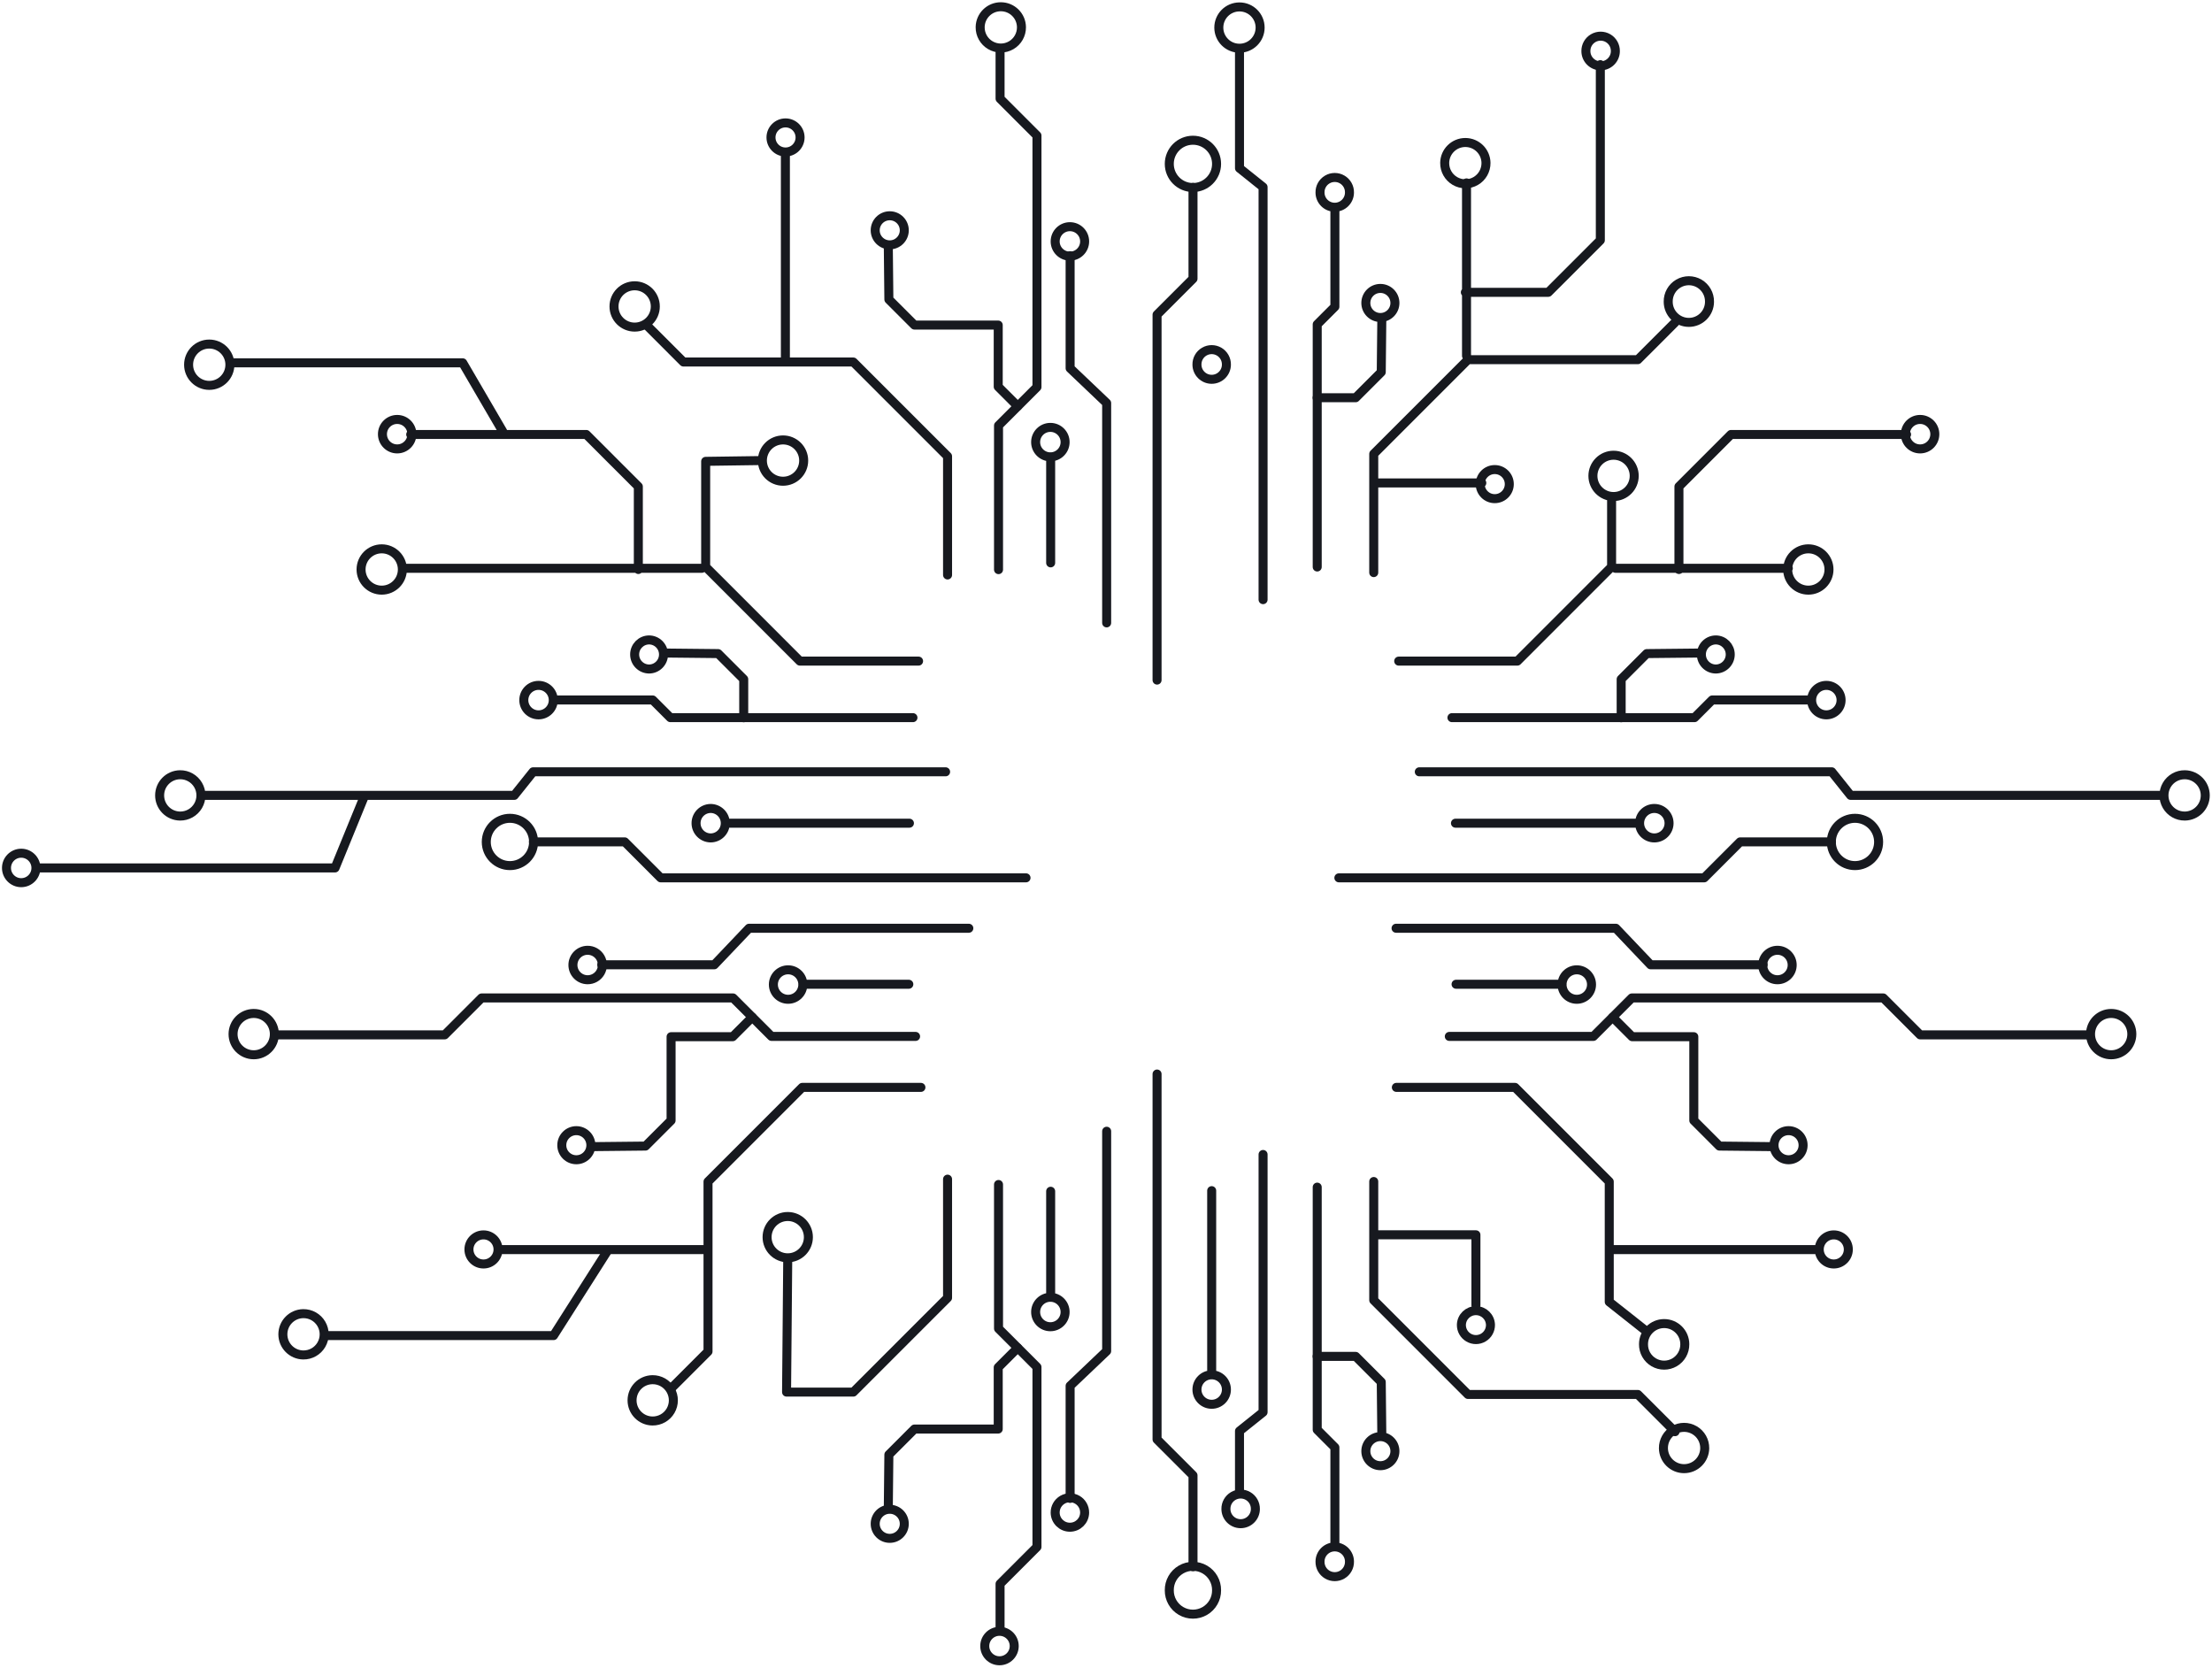
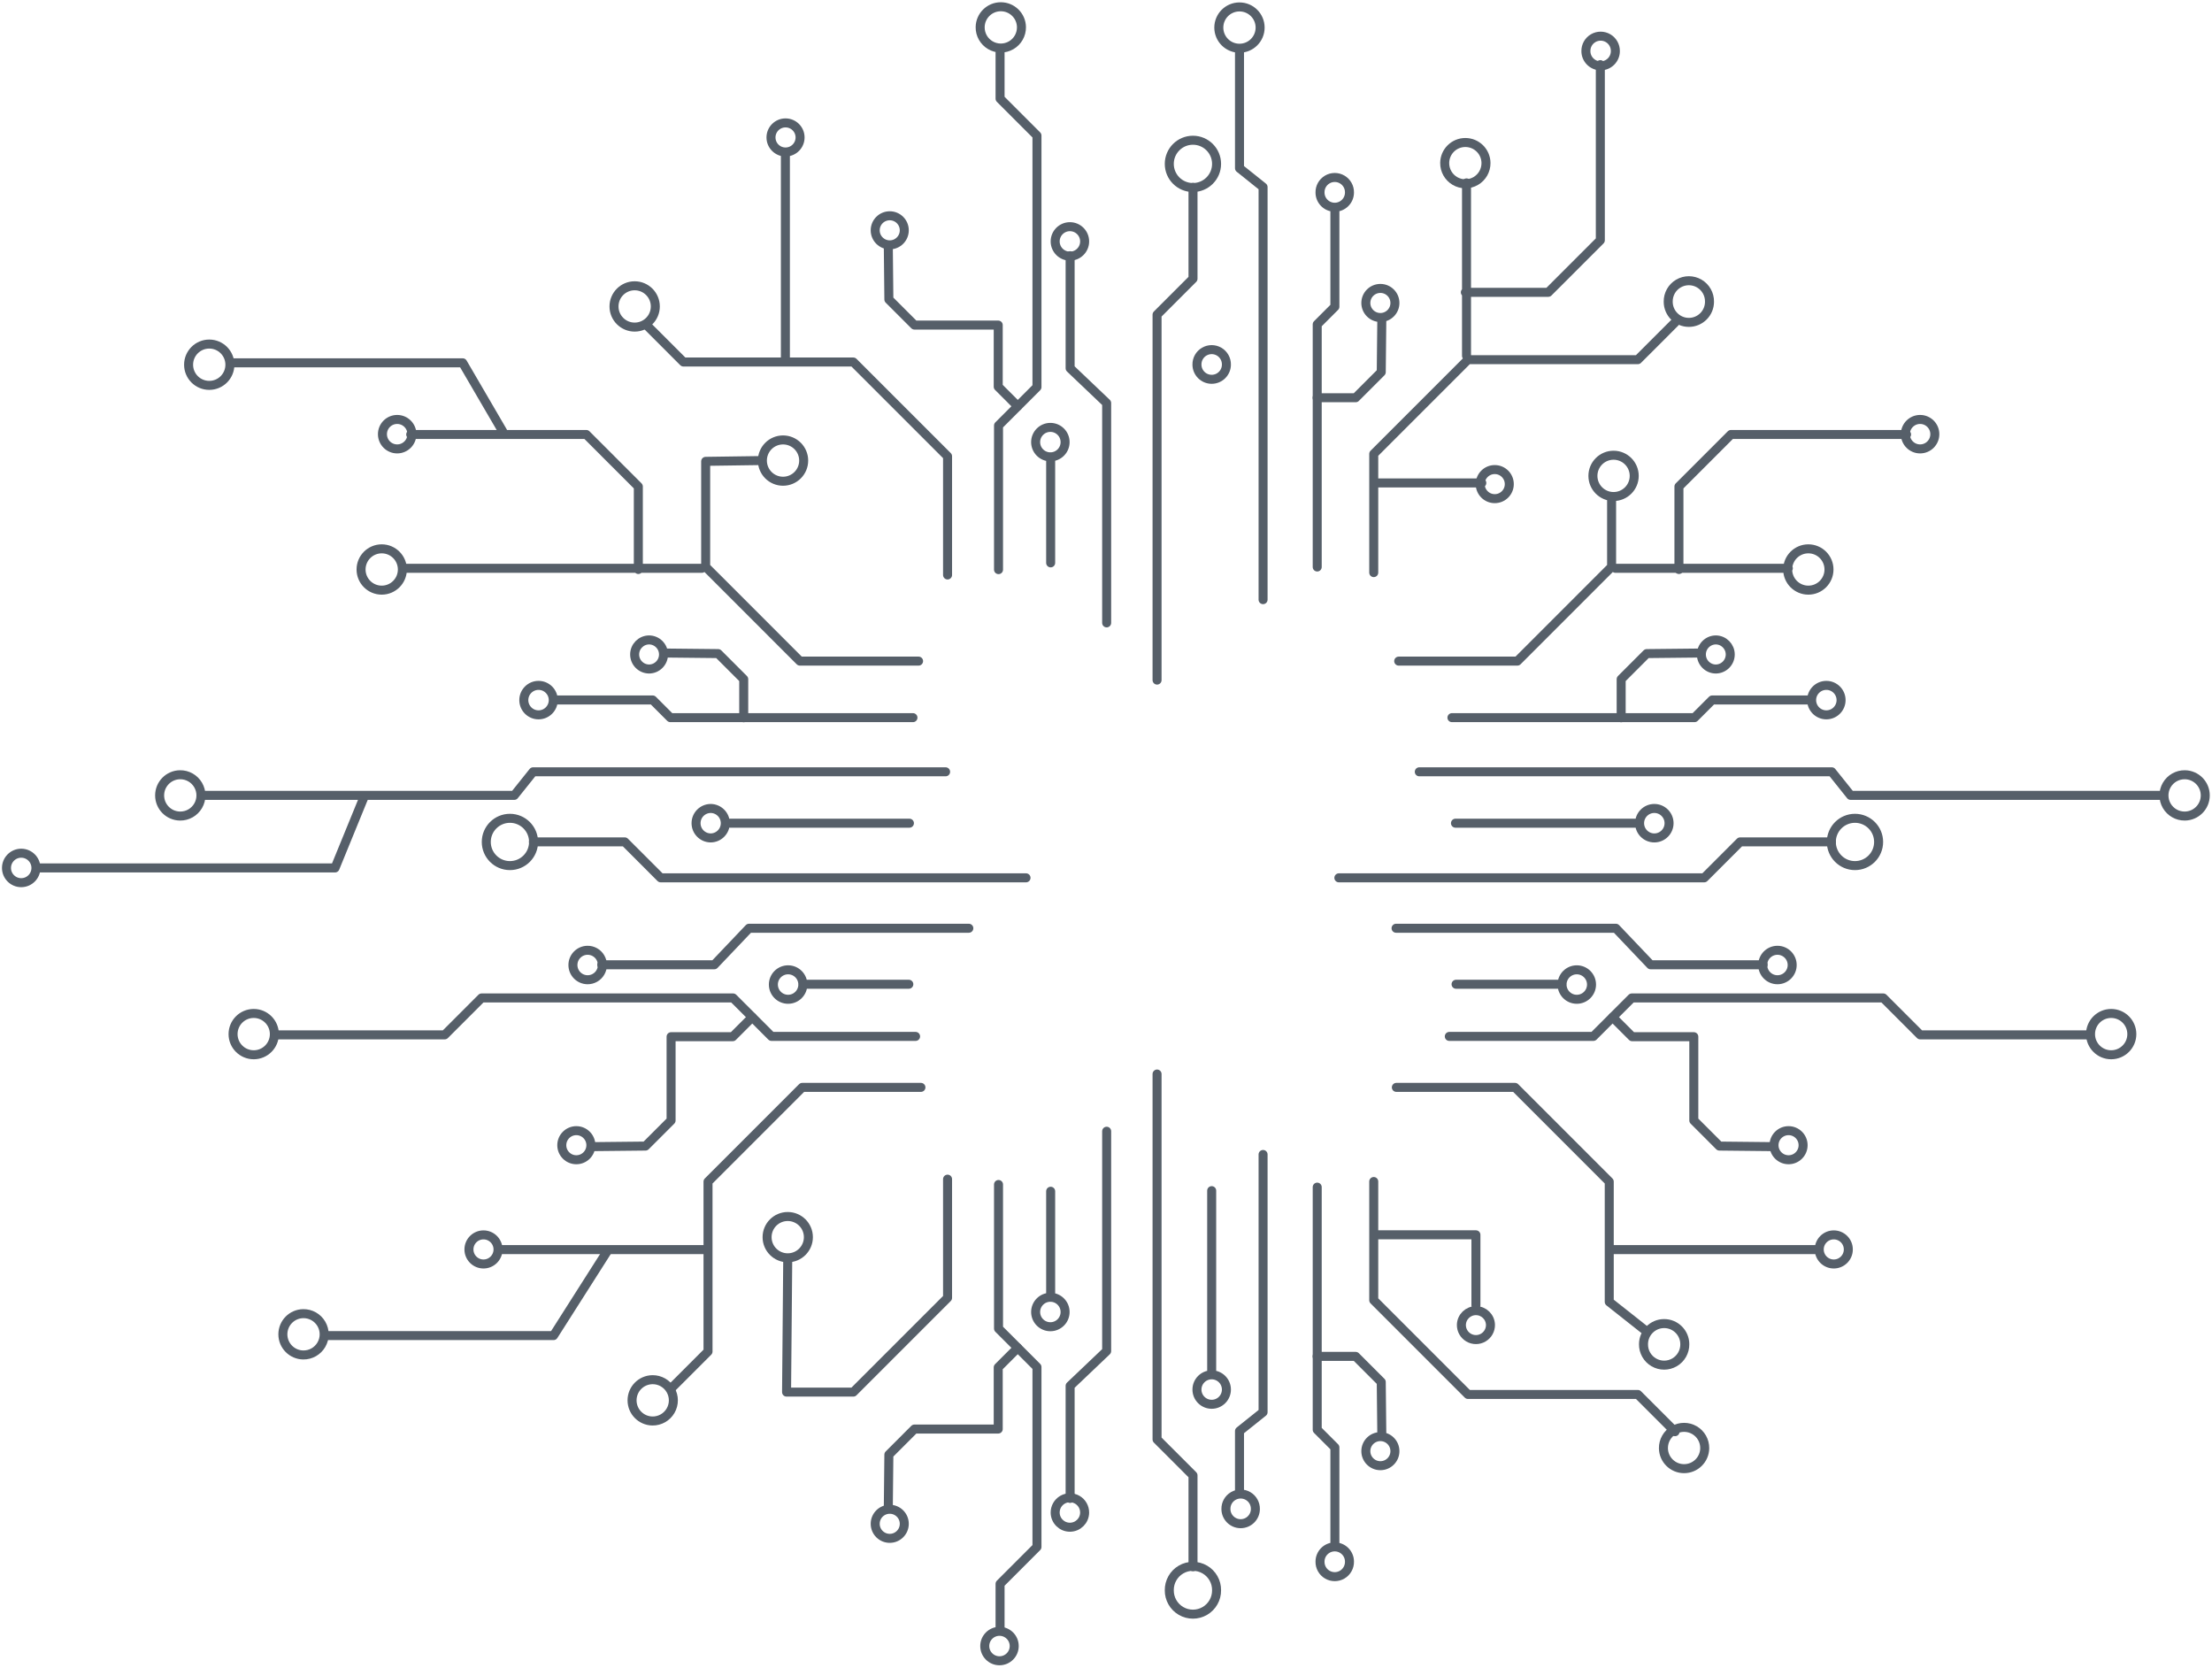
<svg xmlns="http://www.w3.org/2000/svg" width="682" height="514">
-   <g stroke="#17191F" stroke-width="2.778" fill="none" fill-rule="evenodd" stroke-linecap="round" stroke-linejoin="round">
+   <g stroke="#565f69" stroke-width="2.778" fill="none" fill-rule="evenodd" stroke-linecap="round" stroke-linejoin="round">
    <path d="M378.126 112.393a4.541 4.541 0 1 1-9.083 0 4.542 4.542 0 1 1 9.083 0Zm11.302 72.473V57.678l-7.268-5.815V15.524m-56.832 58.902a4.542 4.542 0 1 0 9.085 0 4.542 4.542 0 0 0-9.085 0Z" />
    <path d="M341.202 192.029v-67.773l-11.264-10.72V78.832m45.154-28.31a7.29 7.29 0 1 1-14.58 0 7.29 7.29 0 1 1 14.58 0Z" />
    <path d="M356.743 209.666V97.013l11.083-11.083V57.768m38.295 117.03v-74.794l5.45-5.451V64.365m4.496-5.016a4.541 4.541 0 1 1-9.082 0 4.542 4.542 0 1 1 9.082 0Zm81.977-43.592a4.541 4.541 0 1 1-9.083 0 4.542 4.542 0 1 1 9.083 0ZM328.39 136.301a4.542 4.542 0 1 1-9.084 0 4.542 4.542 0 1 1 9.084 0Zm-4.452 37.226v-32.706m-16.075 34.791v-44.425l11.853-11.856V41.793L308.34 30.415V16.142m-29.533 54.861a4.483 4.483 0 1 1-8.966.001 4.483 4.483 0 0 1 8.966-.001Zm-32.129-28.629a4.483 4.483 0 1 1-8.967 0 4.483 4.483 0 0 1 8.967 0Z" />
    <path d="m313.78 125.237-6.008-6.007v-19.014h-25.826l-7.891-7.89-.17-16.149m-71.84 18.296a6.368 6.368 0 1 1-12.736 0 6.368 6.368 0 0 1 12.736 0Zm112.89-86.106a6.367 6.367 0 1 1-12.733 0 6.367 6.367 0 0 1 12.733 0Zm73.584.136a6.368 6.368 0 1 1-12.736 0 6.368 6.368 0 0 1 12.736 0Zm69.639 41.715a6.367 6.367 0 1 1-12.733 0 6.367 6.367 0 0 1 12.733 0Z" />
    <path d="M292.15 177.256v-36.59l-29.056-29.058h-52.369l-11.477-11.479m221.866-6.727a4.483 4.483 0 1 0 8.966 0 4.483 4.483 0 0 0-8.966 0Zm35.261 55.845a4.483 4.483 0 1 0 8.967 0 4.483 4.483 0 0 0-8.967 0Zm-50.285-26.63h11.884l7.892-7.892.17-16.149m88.303-5.554a6.366 6.366 0 1 0 12.732 0 6.367 6.367 0 1 0-12.732 0Z" />
    <path d="M423.55 176.53v-36.59l29.054-29.057h52.369l11.479-11.48m-274.303 12.119V48.041m210.005 61.667V56.384m-.363 33.736h25.57l16.05-16.05V19.928M592 129.31a4.542 4.542 0 0 0-4.542 4.542 4.542 4.542 0 1 0 9.084 0A4.542 4.542 0 0 0 592 129.31Zm-26.613 251.394a4.484 4.484 0 1 0 0 8.97 4.484 4.484 0 0 0 0-8.97Zm-52.299 27.342a6.367 6.367 0 0 0-6.366 6.368 6.367 6.367 0 1 0 12.733 0 6.368 6.368 0 0 0-6.367-6.368ZM557.543 169.2a6.368 6.368 0 1 0 .001 12.736 6.368 6.368 0 0 0-.001-12.736ZM430.52 335.229h36.587l29.053 29.057v37.069l11.478 9.068m-10.146-257.347a6.367 6.367 0 1 1 0-12.734 6.367 6.367 0 0 1 0 12.734Zm-66.247 50.737h36.587l29.053-29.058V153.6m-.638 231.635h63.472m-61.659-210.03h53.317" />
    <path d="M517.646 175.568v-25.573l16.05-16.052h54.133m-307.436 119.84h-55.411m-5.902-4.543a4.542 4.542 0 1 1 .002 9.084 4.542 4.542 0 0 1-.001-9.083Zm72.466-11.302H164.372l-5.813 7.268H62.557m118.561 56.839a4.542 4.542 0 1 0 0-9.083 4.542 4.542 0 0 0 0 9.083ZM6.542 272.12a4.541 4.541 0 0 0 4.54-4.543 4.541 4.541 0 1 0-9.082 0 4.542 4.542 0 0 0 4.542 4.543Z" />
    <path d="M298.708 286.17h-67.765l-10.719 11.265h-34.7m-28.306-45.159a7.29 7.29 0 0 1 7.29 7.29 7.29 7.29 0 1 1-14.58 0 7.29 7.29 0 0 1 7.29-7.29Z" />
    <path d="M316.342 270.627H203.704l-11.082-11.084h-28.16m117.017-38.3h-74.787l-5.45-5.45h-30.184m-5.015-4.498a4.542 4.542 0 0 1 4.542 4.543 4.542 4.542 0 1 1-9.084 0 4.542 4.542 0 0 1 4.542-4.543Zm-43.586-81.985a4.542 4.542 0 0 1 4.542 4.542 4.542 4.542 0 1 1-9.084 0 4.542 4.542 0 0 1 4.542-4.542Zm120.53 169.674a4.541 4.541 0 1 1 0 9.084 4.542 4.542 0 1 1 0-9.084Zm37.22 4.451h-32.701m34.787 16.079h-44.42l-11.854-11.857h-77.53l-11.377 11.38H84.885m92.811 29.534a4.484 4.484 0 1 1-.002 8.968 4.484 4.484 0 0 1 .002-8.968Zm-28.626 32.133a4.484 4.484 0 1 1 0 8.97 4.484 4.484 0 0 1 0-8.97Z" />
    <path d="m231.924 313.596-6.006 6.007h-19.01v25.83l-7.893 7.891-16.146.17m18.294 71.849a6.368 6.368 0 1 1 0 12.735 6.368 6.368 0 0 1 0-12.735ZM78.226 312.439a6.368 6.368 0 1 1-.001 12.736 6.368 6.368 0 0 1 .001-12.736Zm15.277 92.547a6.368 6.368 0 1 1-.001 12.735 6.368 6.368 0 0 1 .001-12.735ZM55.506 238.847a6.368 6.368 0 1 1-.002 12.735 6.368 6.368 0 0 1 .002-12.735Zm62.186-69.647a6.368 6.368 0 1 1-.002 12.736 6.368 6.368 0 0 1 .002-12.736Zm-53.176-63.129a6.368 6.368 0 1 1-.002 12.736 6.368 6.368 0 0 1 .002-12.736Zm176.908 29.554a6.367 6.367 0 1 1 0 12.734 6.367 6.367 0 0 1 0-12.734Z" />
    <path d="M283.937 335.229H247.35l-29.054 29.057v52.375l-11.477 11.48m-6.727-221.891a4.484 4.484 0 1 0-.002-8.968 4.484 4.484 0 0 0 .002 8.967Zm29.212 15.024v-11.886l-7.892-7.892-16.146-.17m77.946 2.487h-36.587l-29.054-29.058v-32.527l16.6-.235M218.21 385.235h-63.474m61.661-210.03h-91.948m72.361.363v-25.573l-16.049-16.052h-54.133m322.118 119.84h55.411m5.901-4.543a4.541 4.541 0 1 0 .001 9.084 4.541 4.541 0 0 0 0-9.083Zm-72.464-11.302h127.173l5.814 7.268h96m-118.56 56.839a4.54 4.54 0 0 1-4.54-4.542 4.541 4.541 0 1 1 4.54 4.542Z" />
    <path d="M430.432 286.17h67.764l10.72 11.265h34.699m28.307-45.159a7.29 7.29 0 0 0-7.29 7.29 7.29 7.29 0 1 0 14.58 0 7.29 7.29 0 0 0-7.29-7.29Z" />
    <path d="M412.797 270.627h112.64l11.081-11.084h28.16m-117.017-38.3h74.786l5.45-5.45h30.184m5.015-4.498a4.541 4.541 0 0 0-4.54 4.543 4.541 4.541 0 1 0 9.082 0 4.542 4.542 0 0 0-4.542-4.543Zm-76.944 87.689a4.541 4.541 0 1 0 .001 9.085 4.541 4.541 0 0 0 0-9.085Zm-37.22 4.451h32.702m-34.788 16.079h44.42l11.855-11.857h77.53l11.378 11.38h52.225m-92.81 29.534a4.484 4.484 0 1 0 .002 8.968 4.484 4.484 0 0 0-.002-8.968Z" />
    <path d="m497.215 313.596 6.007 6.007h19.011v25.83l7.891 7.891 16.147.17m104.643-41.055a6.368 6.368 0 1 0 .001 12.736 6.368 6.368 0 0 0-.001-12.736Zm22.719-73.592a6.368 6.368 0 1 0 .002 12.735 6.368 6.368 0 0 0-.002-12.735ZM529.048 206.25a4.484 4.484 0 1 1 .002-8.968 4.484 4.484 0 0 1-.002 8.967Zm-29.212 15.024v-11.886l7.891-7.892 16.147-.17m-150.289 165.74v55.417m4.541 5.902a4.54 4.54 0 1 0-9.083 0 4.54 4.54 0 0 0 4.542 4.541 4.54 4.54 0 0 0 4.541-4.541Zm11.302-72.473v79.45l-7.268 5.815v18.76m-56.832 6.415a4.542 4.542 0 1 1 9.083-.001 4.542 4.542 0 0 1-9.083.001Zm-21.709 41.106a4.542 4.542 0 1 1 9.084 0 4.542 4.542 0 1 1-9.084 0Z" />
    <path d="M341.202 348.749v67.773l-11.264 10.72v34.704m45.154 28.309a7.29 7.29 0 1 0-14.579 0 7.29 7.29 0 1 0 14.579 0Z" />
    <path d="M356.743 331.113v112.651l11.083 11.083v28.163m38.295-117.03v74.795l5.45 5.45v30.189m4.496 5.015a4.541 4.541 0 1 0-9.082 0 4.542 4.542 0 1 0 9.082 0Zm-29.01-16.231a4.542 4.542 0 1 0-9.083 0 4.54 4.54 0 1 0 9.083 0Zm-58.667-60.722a4.542 4.542 0 1 0-9.084 0 4.542 4.542 0 1 0 9.084 0Zm-4.452-37.224v32.704m-16.075-34.79v44.425l11.853 11.855v55.464l-11.377 11.38v14.27m-29.532-32.785a4.483 4.483 0 1 0-8.966-.001 4.483 4.483 0 0 0 8.966 0Z" />
    <path d="m313.78 415.54-6.008 6.008v19.012h-25.826l-7.891 7.893-.17 16.148m-24.644-83.197a6.367 6.367 0 1 0-12.734 0 6.367 6.367 0 0 0 12.734 0Z" />
    <path d="M292.15 363.522v36.591l-29.056 29.057h-20.582l.362-41.237m178.24 59.443a4.483 4.483 0 1 1 8.966-.001 4.483 4.483 0 0 1-8.966 0Zm29.458-38.948a4.485 4.485 0 0 1 8.967 0 4.484 4.484 0 1 1-8.967 0Zm-44.482 9.732h11.884l7.892 7.893.17 16.148m86.828 4.285a6.368 6.368 0 1 1 12.735 0 6.368 6.368 0 0 1-12.735 0Z" />
    <path d="M423.55 364.247v36.591l29.054 29.057h52.369l11.479 11.479" />
    <path d="M424.045 380.678h31.01v21.765m-31.192-253.558h33.007M112.306 245.54l-9.01 22.037H11.243m175.88 118.313-16.452 25.856h-70.51m54.842-278.739-12.34-21.155H70.98" />
  </g>
</svg>
